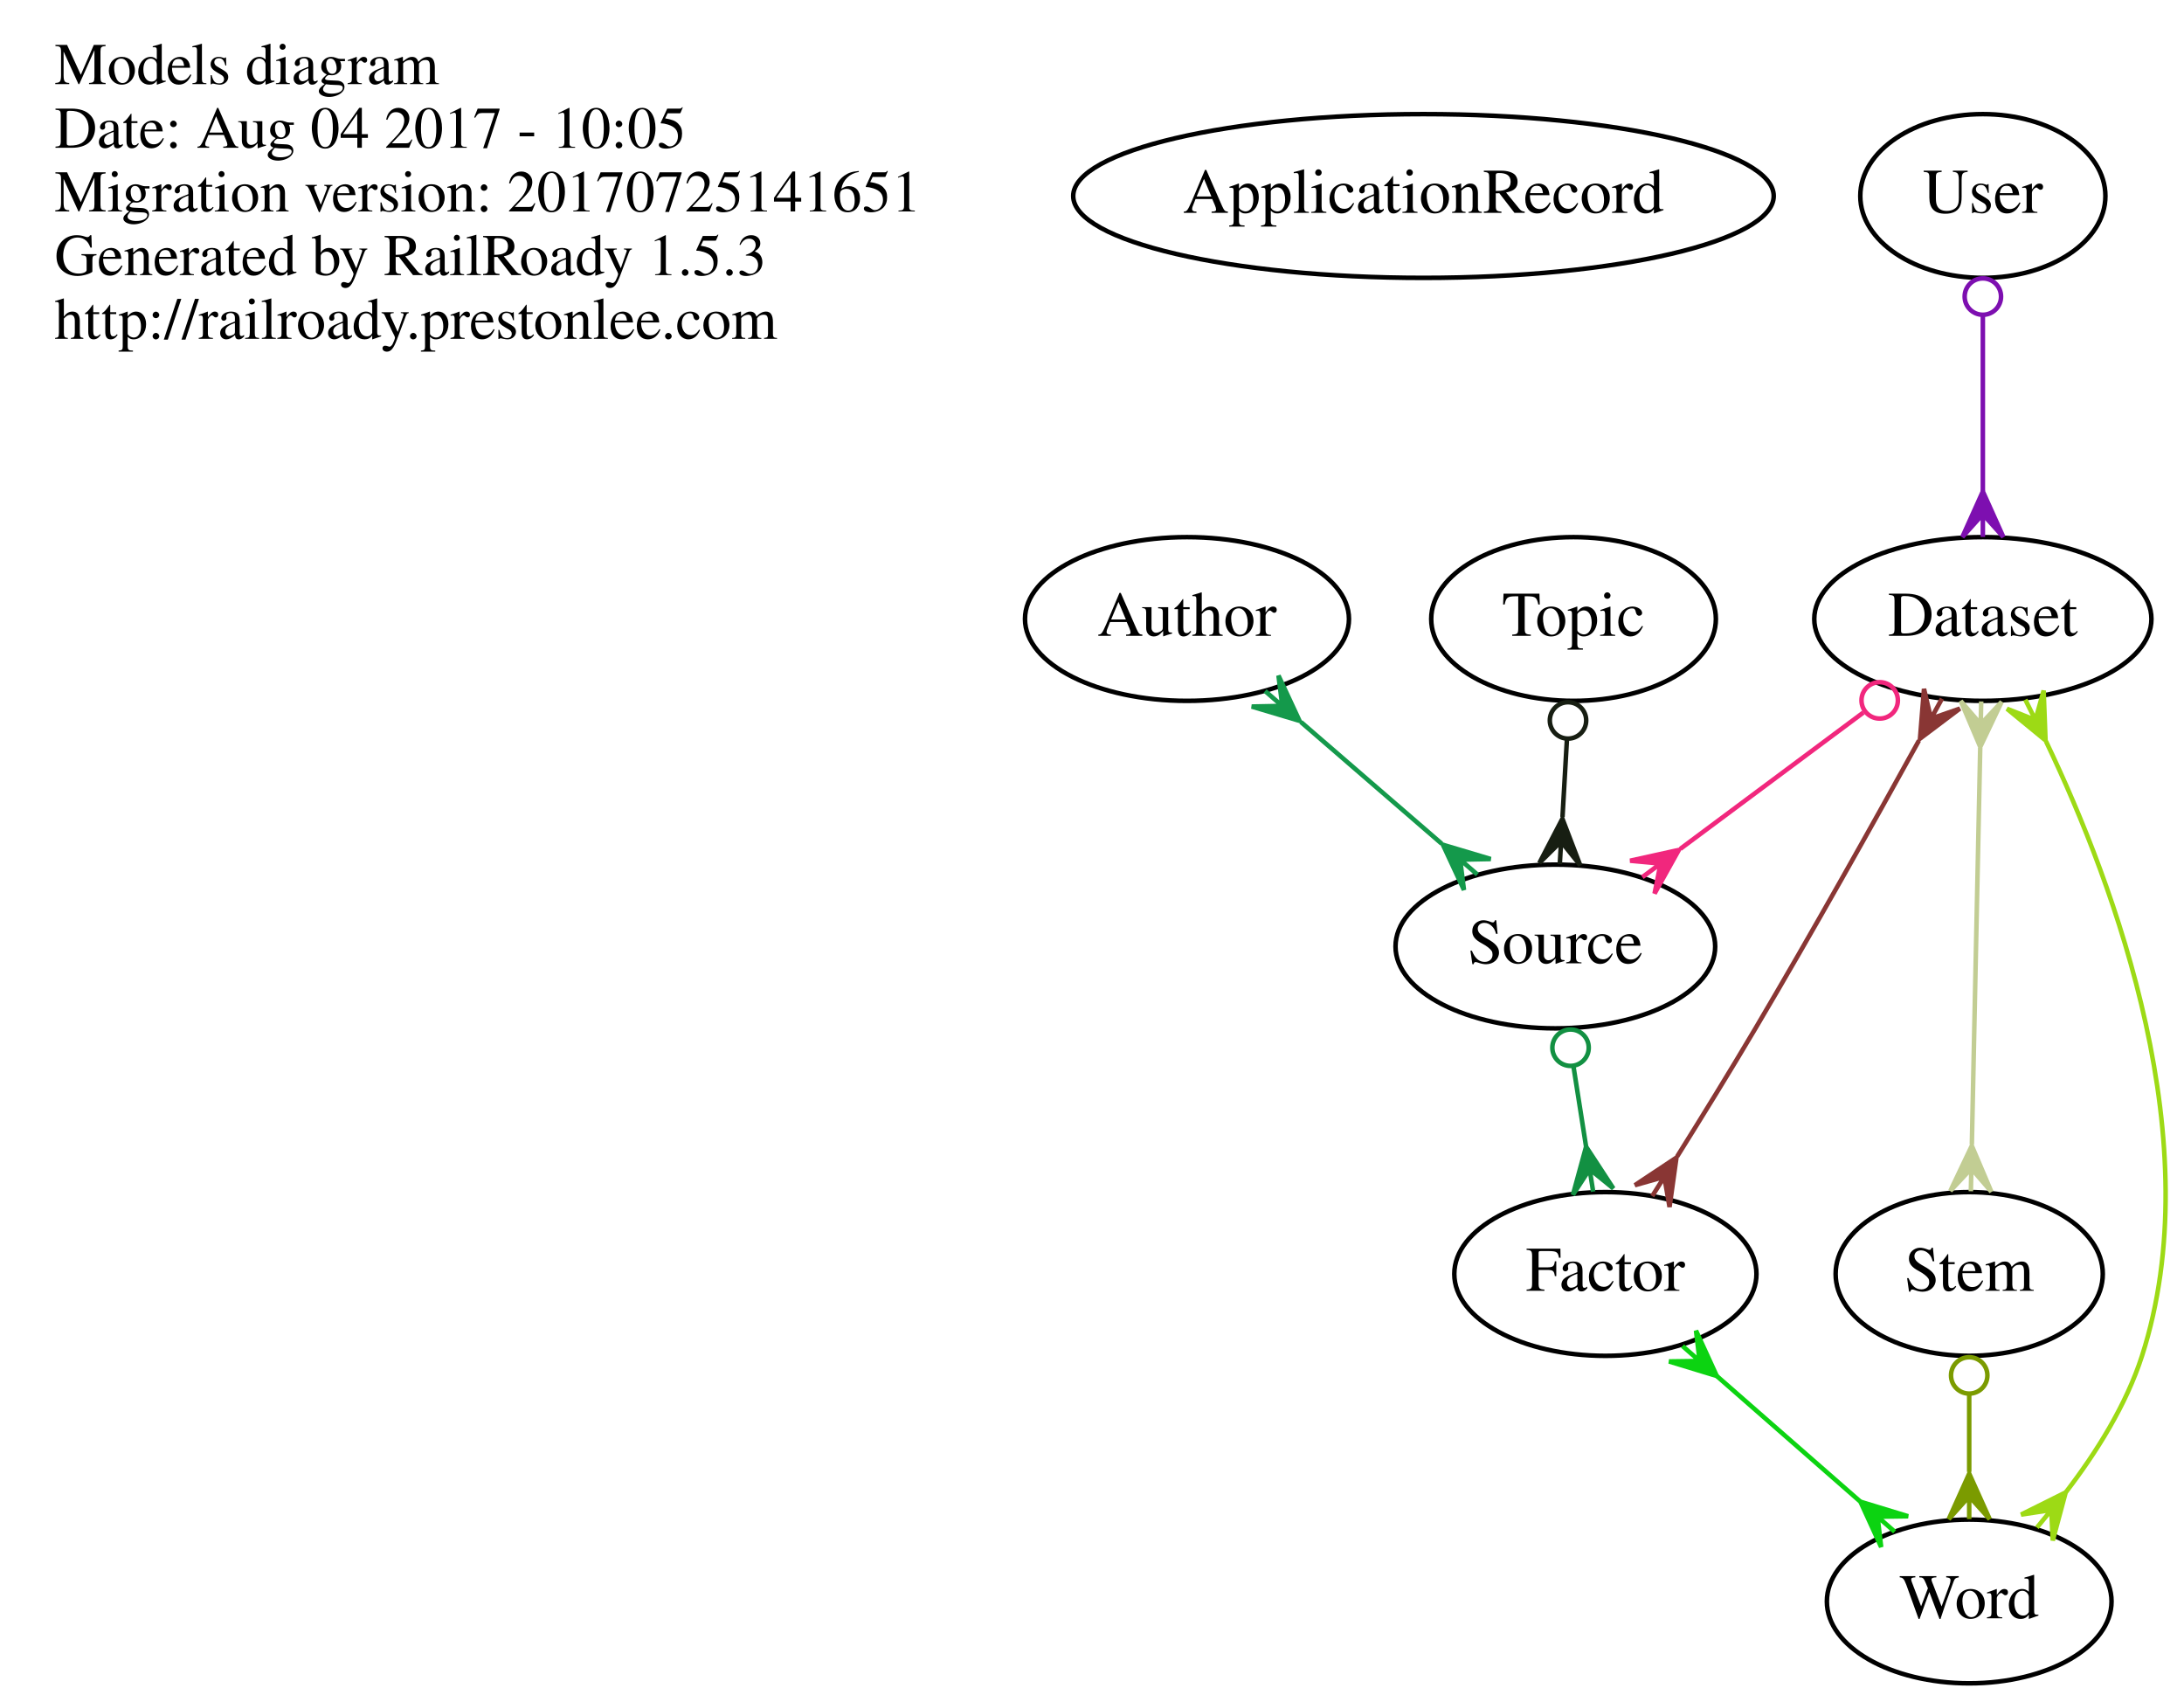
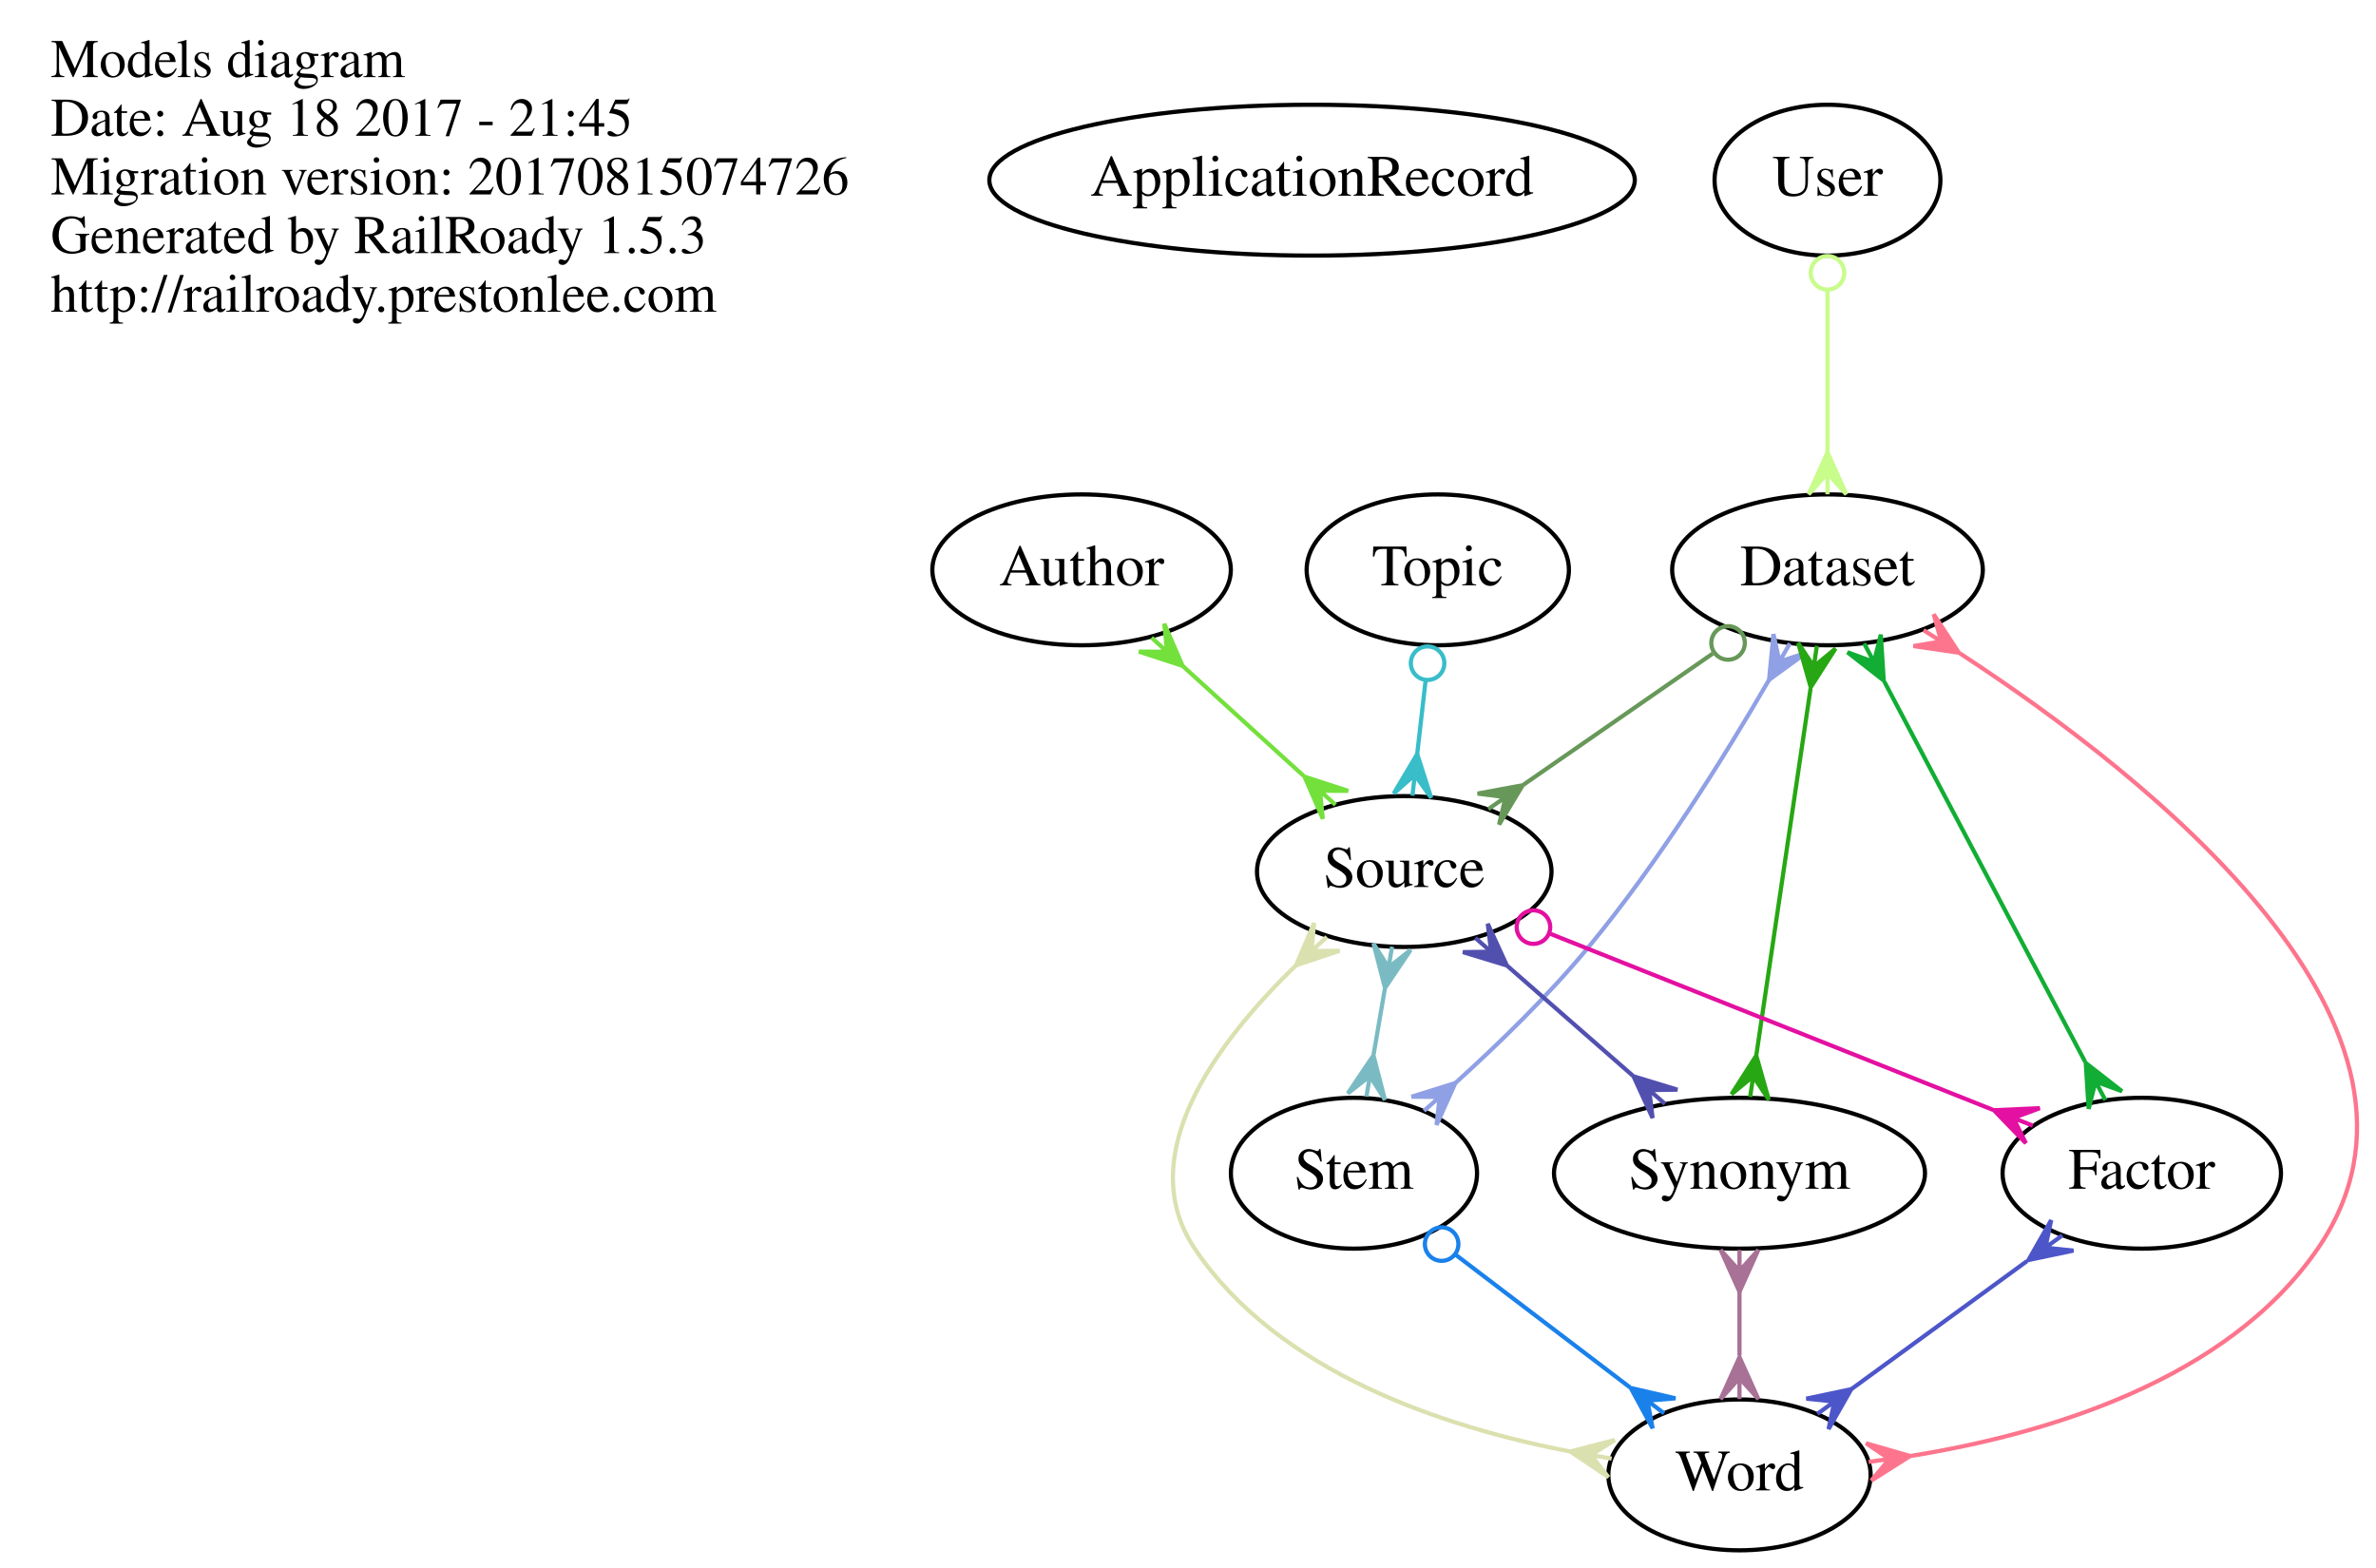
- <svg xmlns="http://www.w3.org/2000/svg" width="480pt" height="374pt" viewBox="0.00 0.00 480.23 374.00">
+ <svg xmlns="http://www.w3.org/2000/svg" width="567pt" height="374pt" viewBox="0.00 0.00 566.79 374.00">
  <g id="graph0" class="graph" transform="scale(1 1) rotate(0) translate(4 370)">
-     <polygon fill="none" stroke="none" points="-4,4 -4,-370 476.226,-370 476.226,4 -4,4" />
+     <polygon fill="none" stroke="none" points="-4,4 -4,-370 562.786,-370 562.786,4 -4,4" />
    <g id="node1" class="node">
      <text text-anchor="start" x="8" y="-351.6" font-family="Times,serif" font-size="13.00">Models diagram</text>
-       <text text-anchor="start" x="8" y="-337.6" font-family="Times,serif" font-size="13.00">Date: Aug 04 2017 - 10:05</text>
-       <text text-anchor="start" x="8" y="-323.6" font-family="Times,serif" font-size="13.00">Migration version: 20170725141651</text>
+       <text text-anchor="start" x="8" y="-337.6" font-family="Times,serif" font-size="13.00">Date: Aug 18 2017 - 21:45</text>
+       <text text-anchor="start" x="8" y="-323.6" font-family="Times,serif" font-size="13.00">Migration version: 20170815074726</text>
      <text text-anchor="start" x="8" y="-309.6" font-family="Times,serif" font-size="13.00">Generated by RailRoady 1.5.3</text>
      <text text-anchor="start" x="8" y="-295.6" font-family="Times,serif" font-size="13.00">http://railroady.prestonlee.com</text>
    </g>
    <g id="node2" class="node">
      <ellipse fill="none" stroke="black" cx="309" cy="-327" rx="77.015" ry="18" />
      <text text-anchor="middle" x="309" y="-323.3" font-family="Times,serif" font-size="14.00">ApplicationRecord</text>
    </g>
    <g id="node3" class="node">
-       <ellipse fill="none" stroke="black" cx="257" cy="-234" rx="35.619" ry="18" />
-       <text text-anchor="middle" x="257" y="-230.3" font-family="Times,serif" font-size="14.00">Author</text>
+       <ellipse fill="none" stroke="black" cx="254" cy="-234" rx="35.619" ry="18" />
+       <text text-anchor="middle" x="254" y="-230.3" font-family="Times,serif" font-size="14.00">Author</text>
    </g>
    <g id="node6" class="node">
-       <ellipse fill="none" stroke="black" cx="338" cy="-162" rx="35.145" ry="18" />
-       <text text-anchor="middle" x="338" y="-158.3" font-family="Times,serif" font-size="14.00">Source</text>
+       <ellipse fill="none" stroke="black" cx="331" cy="-162" rx="35.145" ry="18" />
+       <text text-anchor="middle" x="331" y="-158.3" font-family="Times,serif" font-size="14.00">Source</text>
    </g>
    <g id="edge1" class="edge">
-       <path fill="none" stroke="#14994b" d="M282.052,-211.351C291.888,-202.85 303.155,-193.113 312.987,-184.616" />
-       <polygon fill="#14994b" stroke="#14994b" points="281.744,-211.616 271.236,-214.75 277.961,-214.885 274.178,-218.155 274.178,-218.155 274.178,-218.155 277.961,-214.885 277.12,-221.56 281.744,-211.616 281.744,-211.616" />
-       <polygon fill="#14994b" stroke="#14994b" points="313.281,-184.362 323.789,-181.229 317.064,-181.093 320.847,-177.824 320.847,-177.824 320.847,-177.824 317.064,-181.093 317.904,-174.419 313.281,-184.362 313.281,-184.362" />
+       <path fill="none" stroke="#74e03c" d="M278.139,-211.055C287.313,-202.715 297.757,-193.221 306.925,-184.886" />
+       <polygon fill="#74e03c" stroke="#74e03c" points="278.107,-211.084 267.681,-214.481 274.408,-214.448 270.708,-217.811 270.708,-217.811 270.708,-217.811 274.408,-214.448 273.735,-221.141 278.107,-211.084 278.107,-211.084" />
+       <polygon fill="#74e03c" stroke="#74e03c" points="307.19,-184.646 317.616,-181.249 310.89,-181.282 314.589,-177.919 314.589,-177.919 314.589,-177.919 310.89,-181.282 311.562,-174.589 307.19,-184.646 307.19,-184.646" />
    </g>
    <g id="node4" class="node">
      <ellipse fill="none" stroke="black" cx="432" cy="-234" rx="37.07" ry="18" />
      <text text-anchor="middle" x="432" y="-230.3" font-family="Times,serif" font-size="14.00">Dataset</text>
    </g>
    <g id="node5" class="node">
-       <ellipse fill="none" stroke="black" cx="349" cy="-90" rx="33.221" ry="18" />
-       <text text-anchor="middle" x="349" y="-86.3" font-family="Times,serif" font-size="14.00">Factor</text>
+       <ellipse fill="none" stroke="black" cx="507" cy="-90" rx="33.221" ry="18" />
+       <text text-anchor="middle" x="507" y="-86.3" font-family="Times,serif" font-size="14.00">Factor</text>
    </g>
    <g id="edge3" class="edge">
-       <path fill="none" stroke="#893634" d="M417.943,-207.265C408.086,-189.397 394.49,-165.105 382,-144 376.51,-134.723 370.305,-124.655 364.769,-115.811" />
-       <polygon fill="#893634" stroke="#893634" points="418.186,-207.707 419.061,-218.638 420.595,-212.088 423.004,-216.47 423.004,-216.47 423.004,-216.47 420.595,-212.088 426.948,-214.302 418.186,-207.707 418.186,-207.707" />
-       <polygon fill="#893634" stroke="#893634" points="364.627,-115.585 363.109,-104.725 361.964,-111.353 359.301,-107.122 359.301,-107.122 359.301,-107.122 361.964,-111.353 355.492,-109.519 364.627,-115.585 364.627,-115.585" />
+       <path fill="none" stroke="#11ad34" d="M445.564,-207.318C459.147,-181.602 479.927,-142.257 493.491,-116.578" />
+       <polygon fill="#11ad34" stroke="#11ad34" points="445.421,-207.59 436.771,-214.331 443.085,-212.012 440.75,-216.433 440.75,-216.433 440.75,-216.433 443.085,-212.012 444.729,-218.535 445.421,-207.59 445.421,-207.59" />
+       <polygon fill="#11ad34" stroke="#11ad34" points="493.635,-116.304 502.285,-109.563 495.97,-111.883 498.305,-107.462 498.305,-107.462 498.305,-107.462 495.97,-111.883 494.326,-105.36 493.635,-116.304 493.635,-116.304" />
    </g>
    <g id="edge2" class="edge">
-       <path fill="none" stroke="#f1277d" d="M405.726,-213.434C393.186,-204.096 378.184,-192.924 365.491,-183.472" />
-       <ellipse fill="none" stroke="#f1277d" cx="409.315" cy="-216.107" rx="4" ry="4" />
-       <polygon fill="#f1277d" stroke="#f1277d" points="365.151,-183.219 359.818,-173.637 361.141,-180.232 357.13,-177.246 357.13,-177.246 357.13,-177.246 361.141,-180.232 354.443,-180.855 365.151,-183.219 365.151,-183.219" />
+       <path fill="none" stroke="#679859" d="M404.616,-214.021C390.617,-204.319 373.596,-192.522 359.449,-182.717" />
+       <ellipse fill="none" stroke="#679859" cx="408.274" cy="-216.556" rx="4" ry="4" />
+       <polygon fill="#679859" stroke="#679859" points="359.283,-182.602 353.627,-173.207 355.173,-179.754 351.064,-176.906 351.064,-176.906 351.064,-176.906 355.173,-179.754 348.5,-180.604 359.283,-182.602 359.283,-182.602" />
    </g>
    <g id="node7" class="node">
-       <ellipse fill="none" stroke="black" cx="429" cy="-90" rx="29.372" ry="18" />
-       <text text-anchor="middle" x="429" y="-86.3" font-family="Times,serif" font-size="14.00">Stem</text>
+       <ellipse fill="none" stroke="black" cx="319" cy="-90" rx="29.372" ry="18" />
+       <text text-anchor="middle" x="319" y="-86.3" font-family="Times,serif" font-size="14.00">Stem</text>
    </g>
    <g id="edge5" class="edge">
-       <path fill="none" stroke="#c2cd93" d="M431.423,-205.679C430.893,-180.599 430.112,-143.627 429.581,-118.493" />
-       <polygon fill="#c2cd93" stroke="#c2cd93" points="431.427,-205.874 427.139,-215.967 431.532,-210.873 431.638,-215.871 431.638,-215.871 431.638,-215.871 431.532,-210.873 436.137,-215.776 431.427,-205.874 431.427,-205.874" />
-       <polygon fill="#c2cd93" stroke="#c2cd93" points="429.574,-118.187 433.862,-108.094 429.469,-113.188 429.363,-108.189 429.363,-108.189 429.363,-108.189 429.469,-113.188 424.864,-108.284 429.574,-118.187 429.574,-118.187" />
+       <path fill="none" stroke="#90a0e5" d="M418.041,-207.717C407.333,-189.264 391.612,-164.075 375,-144 365.479,-132.494 353.622,-120.951 343.272,-111.589" />
+       <polygon fill="#90a0e5" stroke="#90a0e5" points="418.06,-207.751 419.111,-218.667 420.539,-212.093 423.019,-216.435 423.019,-216.435 423.019,-216.435 420.539,-212.093 426.926,-214.204 418.06,-207.751 418.06,-207.751" />
+       <polygon fill="#90a0e5" stroke="#90a0e5" points="343.198,-111.524 338.7,-101.523 339.457,-108.207 335.715,-104.891 335.715,-104.891 335.715,-104.891 339.457,-108.207 332.73,-108.258 343.198,-111.524 343.198,-111.524" />
+     </g>
+     <g id="node8" class="node">
+       <ellipse fill="none" stroke="black" cx="411" cy="-90" rx="44.271" ry="18" />
+       <text text-anchor="middle" x="411" y="-86.3" font-family="Times,serif" font-size="14.00">Synonym</text>
+     </g>
+     <g id="edge6" class="edge">
+       <path fill="none" stroke="#27a713" d="M427.96,-205.679C424.234,-180.487 418.734,-143.295 415.016,-118.156" />
+       <polygon fill="#27a713" stroke="#27a713" points="428.004,-205.979 425.015,-216.53 428.735,-210.925 429.467,-215.871 429.467,-215.871 429.467,-215.871 428.735,-210.925 433.918,-215.213 428.004,-205.979 428.004,-205.979" />
+       <polygon fill="#27a713" stroke="#27a713" points="415.005,-118.082 417.994,-107.531 414.274,-113.135 413.542,-108.189 413.542,-108.189 413.542,-108.189 414.274,-113.135 409.09,-108.848 415.005,-118.082 415.005,-118.082" />
+     </g>
+     <g id="node11" class="node">
+       <ellipse fill="none" stroke="black" cx="411" cy="-18" rx="31.297" ry="18" />
+       <text text-anchor="middle" x="411" y="-14.3" font-family="Times,serif" font-size="14.00">Word</text>
+     </g>
+     <g id="edge4" class="edge">
+       <path fill="none" stroke="#fd758d" d="M463.64,-214.042C509.404,-184.176 584.865,-124.194 549,-72 527.36,-40.507 484.213,-27.719 451.895,-22.531" />
+       <polygon fill="#fd758d" stroke="#fd758d" points="463.355,-214.224 452.505,-215.809 459.14,-216.913 454.925,-219.602 454.925,-219.602 454.925,-219.602 459.14,-216.913 457.345,-223.396 463.355,-214.224 463.355,-214.224" />
+       <polygon fill="#fd758d" stroke="#fd758d" points="451.725,-22.507 442.458,-16.645 446.774,-21.803 441.824,-21.1 441.824,-21.1 441.824,-21.1 446.774,-21.803 441.191,-25.555 451.725,-22.507 451.725,-22.507" />
+     </g>
+     <g id="edge7" class="edge">
+       <path fill="none" stroke="#4d56c9" d="M479.587,-69.011C466.454,-59.435 450.785,-48.01 437.74,-38.498" />
+       <polygon fill="#4d56c9" stroke="#4d56c9" points="479.953,-69.278 485.382,-78.806 483.993,-72.224 488.033,-75.17 488.033,-75.17 488.033,-75.17 483.993,-72.224 490.685,-71.534 479.953,-69.278 479.953,-69.278" />
+       <polygon fill="#4d56c9" stroke="#4d56c9" points="437.681,-38.455 432.252,-28.927 433.641,-35.509 429.6,-32.563 429.6,-32.563 429.6,-32.563 433.641,-35.509 426.949,-36.199 437.681,-38.455 437.681,-38.455" />
+     </g>
+     <g id="edge8" class="edge">
+       <path fill="none" stroke="#e310a1" d="M365.926,-147.109C396.519,-134.941 440.772,-117.341 471.527,-105.109" />
+       <ellipse fill="none" stroke="#e310a1" cx="361.831" cy="-148.738" rx="4" ry="4" />
+       <polygon fill="#e310a1" stroke="#e310a1" points="471.711,-105.035 482.666,-105.521 476.357,-103.188 481.003,-101.34 481.003,-101.34 481.003,-101.34 476.357,-103.188 479.34,-97.158 471.711,-105.035 471.711,-105.035" />
+     </g>
+     <g id="edge10" class="edge">
+       <path fill="none" stroke="#7abbc3" d="M326.372,-134.005C325.493,-128.873 324.571,-123.499 323.689,-118.355" />
+       <polygon fill="#7abbc3" stroke="#7abbc3" points="326.405,-134.199 323.66,-144.815 327.25,-139.127 328.095,-144.055 328.095,-144.055 328.095,-144.055 327.25,-139.127 332.53,-143.295 326.405,-134.199 326.405,-134.199" />
+       <polygon fill="#7abbc3" stroke="#7abbc3" points="323.651,-118.132 326.397,-107.515 322.806,-113.203 321.961,-108.275 321.961,-108.275 321.961,-108.275 322.806,-113.203 317.526,-109.036 323.651,-118.132 323.651,-118.132" />
+     </g>
+     <g id="edge11" class="edge">
+       <path fill="none" stroke="#5250af" d="M355.577,-139.495C365.079,-131.181 375.953,-121.666 385.537,-113.28" />
+       <polygon fill="#5250af" stroke="#5250af" points="355.492,-139.57 345.003,-142.768 351.729,-142.862 347.966,-146.155 347.966,-146.155 347.966,-146.155 351.729,-142.862 350.929,-149.541 355.492,-139.57 355.492,-139.57" />
+       <polygon fill="#5250af" stroke="#5250af" points="385.701,-113.137 396.19,-109.938 389.464,-109.844 393.227,-106.552 393.227,-106.552 393.227,-106.552 389.464,-109.844 390.263,-103.165 385.701,-113.137 385.701,-113.137" />
+     </g>
+     <g id="edge9" class="edge">
+       <path fill="none" stroke="#dbe0af" d="M305.116,-139.56C286.138,-121.169 266.074,-94.204 281,-72 300.852,-42.468 340.342,-29.383 370.614,-23.59" />
+       <polygon fill="#dbe0af" stroke="#dbe0af" points="305.181,-139.619 309.481,-149.707 308.856,-143.009 312.532,-146.399 312.532,-146.399 312.532,-146.399 308.856,-143.009 315.583,-143.091 305.181,-139.619 305.181,-139.619" />
+       <polygon fill="#dbe0af" stroke="#dbe0af" points="370.63,-23.587 381.248,-26.326 375.558,-22.739 380.485,-21.891 380.485,-21.891 380.485,-21.891 375.558,-22.739 379.722,-17.457 370.63,-23.587 370.63,-23.587" />
+     </g>
+     <g id="edge12" class="edge">
+       <path fill="none" stroke="#1a81ea" d="M343.136,-70.635C355.952,-60.884 371.719,-48.888 384.829,-38.913" />
+       <ellipse fill="none" stroke="#1a81ea" cx="339.922" cy="-73.081" rx="4" ry="4" />
+       <polygon fill="#1a81ea" stroke="#1a81ea" points="385.044,-38.749 395.727,-36.275 389.023,-35.722 393.002,-32.694 393.002,-32.694 393.002,-32.694 389.023,-35.722 390.277,-29.113 385.044,-38.749 385.044,-38.749" />
+     </g>
+     <g id="edge13" class="edge">
+       <path fill="none" stroke="#a87196" d="M411,-61.665C411,-56.687 411,-51.491 411,-46.507" />
+       <polygon fill="#a87196" stroke="#a87196" points="411,-61.697 406.5,-71.697 411,-66.697 411,-71.697 411,-71.697 411,-71.697 411,-66.697 415.5,-71.697 411,-61.697 411,-61.697" />
+       <polygon fill="#a87196" stroke="#a87196" points="411,-46.104 415.5,-36.104 411,-41.104 411,-36.104 411,-36.104 411,-36.104 411,-41.104 406.5,-36.104 411,-46.104 411,-46.104" />
+     </g>
+     <g id="node9" class="node">
+       <ellipse fill="none" stroke="black" cx="339" cy="-234" rx="31.297" ry="18" />
+       <text text-anchor="middle" x="339" y="-230.3" font-family="Times,serif" font-size="14.00">Topic</text>
+     </g>
+     <g id="edge14" class="edge">
+       <path fill="none" stroke="#38bdc9" d="M336.102,-207.64C335.448,-201.92 334.752,-195.828 334.09,-190.042" />
+       <ellipse fill="none" stroke="#38bdc9" cx="336.568" cy="-211.722" rx="4" ry="4" />
+       <polygon fill="#38bdc9" stroke="#38bdc9" points="334.09,-190.04 337.426,-179.593 333.523,-185.072 332.955,-180.104 332.955,-180.104 332.955,-180.104 333.523,-185.072 328.484,-180.615 334.09,-190.04 334.09,-190.04" />
    </g>
    <g id="node10" class="node">
-       <ellipse fill="none" stroke="black" cx="429" cy="-18" rx="31.297" ry="18" />
-       <text text-anchor="middle" x="429" y="-14.3" font-family="Times,serif" font-size="14.00">Word</text>
-     </g>
-     <g id="edge4" class="edge">
-       <path fill="none" stroke="#9dda15" d="M445.888,-207.098C461.256,-174.943 481.993,-118.643 467,-72 463.534,-61.218 456.975,-50.77 450.269,-42.041" />
-       <polygon fill="#9dda15" stroke="#9dda15" points="445.784,-207.308 437.306,-214.264 443.561,-211.786 441.337,-216.265 441.337,-216.265 441.337,-216.265 443.561,-211.786 445.368,-218.266 445.784,-207.308 445.784,-207.308" />
-       <polygon fill="#9dda15" stroke="#9dda15" points="450.222,-41.984 447.374,-31.394 447.056,-38.114 443.891,-34.244 443.891,-34.244 443.891,-34.244 447.056,-38.114 440.407,-37.093 450.222,-41.984 450.222,-41.984" />
-     </g>
-     <g id="edge6" class="edge">
-       <path fill="none" stroke="#0cd311" d="M373.493,-67.569C383.507,-58.806 395.056,-48.701 405.017,-39.985" />
-       <polygon fill="#0cd311" stroke="#0cd311" points="373.492,-67.57 363.003,-70.768 369.729,-70.862 365.966,-74.155 365.966,-74.155 365.966,-74.155 369.729,-70.862 368.929,-77.541 373.492,-67.57 373.492,-67.57" />
-       <polygon fill="#0cd311" stroke="#0cd311" points="405.08,-39.93 415.569,-36.732 408.843,-36.638 412.606,-33.345 412.606,-33.345 412.606,-33.345 408.843,-36.638 409.642,-29.958 405.08,-39.93 405.08,-39.93" />
-     </g>
-     <g id="edge7" class="edge">
-       <path fill="none" stroke="#129042" d="M341.985,-135.64C342.884,-129.92 343.841,-123.828 344.751,-118.042" />
-       <ellipse fill="none" stroke="#129042" cx="341.34" cy="-139.745" rx="4" ry="4" />
-       <polygon fill="#129042" stroke="#129042" points="344.76,-117.983 350.758,-108.803 345.536,-113.044 346.312,-108.104 346.312,-108.104 346.312,-108.104 345.536,-113.044 341.867,-107.406 344.76,-117.983 344.76,-117.983" />
-     </g>
-     <g id="edge8" class="edge">
-       <path fill="none" stroke="#7b9b00" d="M429,-63.64C429,-58.063 429,-52.132 429,-46.476" />
-       <ellipse fill="none" stroke="#7b9b00" cx="429" cy="-67.697" rx="4" ry="4" />
-       <polygon fill="#7b9b00" stroke="#7b9b00" points="429,-46.104 433.5,-36.104 429,-41.104 429,-36.104 429,-36.104 429,-36.104 429,-41.104 424.5,-36.104 429,-46.104 429,-46.104" />
-     </g>
-     <g id="node8" class="node">
-       <ellipse fill="none" stroke="black" cx="342" cy="-234" rx="31.297" ry="18" />
-       <text text-anchor="middle" x="342" y="-230.3" font-family="Times,serif" font-size="14.00">Topic</text>
-     </g>
-     <g id="edge9" class="edge">
-       <path fill="none" stroke="#171e12" d="M340.551,-207.64C340.232,-202.063 339.893,-196.132 339.57,-190.476" />
-       <ellipse fill="none" stroke="#171e12" cx="340.783" cy="-211.703" rx="4" ry="4" />
-       <polygon fill="#171e12" stroke="#171e12" points="339.548,-190.088 343.47,-179.848 339.263,-185.096 338.977,-180.104 338.977,-180.104 338.977,-180.104 339.263,-185.096 334.485,-180.361 339.548,-190.088 339.548,-190.088" />
-     </g>
-     <g id="node9" class="node">
      <ellipse fill="none" stroke="black" cx="432" cy="-327" rx="26.949" ry="18" />
      <text text-anchor="middle" x="432" y="-323.3" font-family="Times,serif" font-size="14.00">User</text>
    </g>
-     <g id="edge10" class="edge">
-       <path fill="none" stroke="#7d0fb0" d="M432,-300.729C432,-288.725 432,-274.362 432,-262.129" />
-       <ellipse fill="none" stroke="#7d0fb0" cx="432" cy="-304.884" rx="4" ry="4" />
-       <polygon fill="#7d0fb0" stroke="#7d0fb0" points="432,-262.04 436.5,-252.04 432,-257.04 432,-252.04 432,-252.04 432,-252.04 432,-257.04 427.5,-252.04 432,-262.04 432,-262.04" />
+     <g id="edge15" class="edge">
+       <path fill="none" stroke="#c8fc8b" d="M432,-300.729C432,-288.725 432,-274.362 432,-262.129" />
+       <ellipse fill="none" stroke="#c8fc8b" cx="432" cy="-304.884" rx="4" ry="4" />
+       <polygon fill="#c8fc8b" stroke="#c8fc8b" points="432,-262.04 436.5,-252.04 432,-257.04 432,-252.04 432,-252.04 432,-252.04 432,-257.04 427.5,-252.04 432,-262.04 432,-262.04" />
    </g>
  </g>
</svg>
